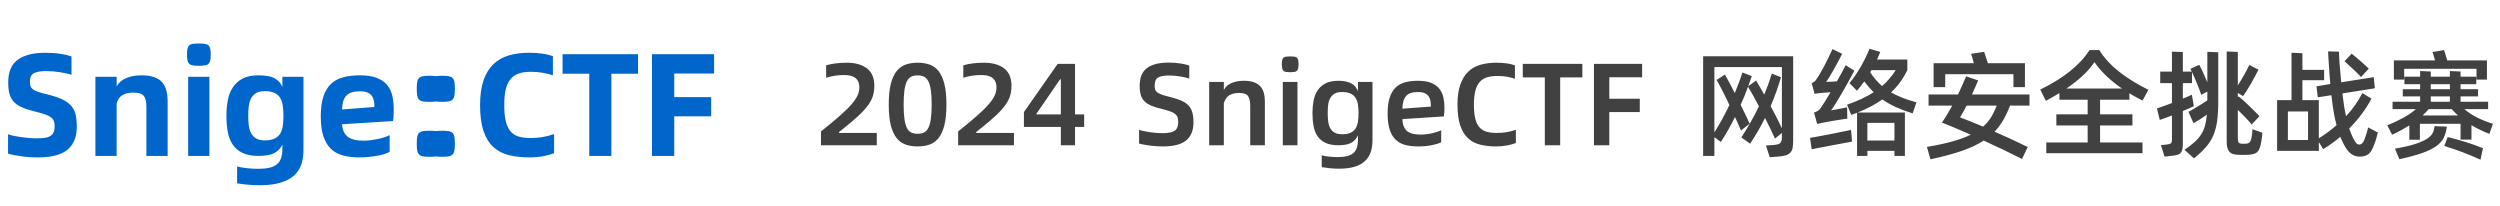
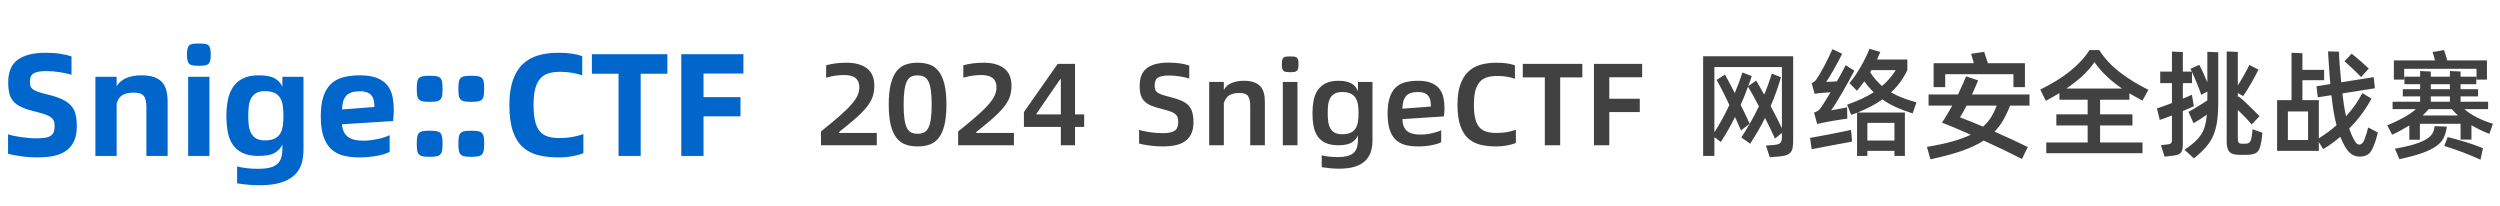
<svg xmlns="http://www.w3.org/2000/svg" width="853" height="70" viewBox="0 0 853 70" fill="none">
  <g>
-     <path fill="#0066CC" d="M12.85 53.7Q9.8 53.7 7.075 53.3Q4.35 52.9 2.75 52.45L2.75 45.8Q3.55 46.1 4.7 46.35Q5.85 46.6 7.15 46.775Q8.45 46.95 9.825 47.075Q11.2 47.2 12.55 47.2Q14.25 47.2 15.425 47Q16.6 46.8 17.325 46.3Q18.05 45.8 18.35 45Q18.65 44.2 18.65 43.05Q18.65 42.05 18.4 41.35Q18.15 40.65 17.475 40.1Q16.8 39.55 15.575 39.1Q14.35 38.65 12.35 38.15Q9.55 37.5 7.725 36.725Q5.9 35.95 4.8 34.825Q3.7 33.7 3.25 32.1Q2.8 30.5 2.8 28.15Q2.8 22.65 6.125 20.325Q9.45 18 15.5 18Q18.45 18 20.725 18.375Q23 18.75 24.4 19.25L24.4 25.5Q23.75 25.3 22.75 25.075Q21.75 24.85 20.55 24.65Q19.35 24.45 18.125 24.35Q16.9 24.25 15.8 24.25Q12.85 24.25 11.525 25Q10.2 25.75 10.2 27.95Q10.2 28.8 10.4 29.4Q10.6 30 11.225 30.475Q11.85 30.95 13.025 31.35Q14.2 31.75 16.1 32.2Q19.2 32.95 21.175 33.875Q23.15 34.8 24.275 36.075Q25.4 37.35 25.8 39.075Q26.2 40.8 26.2 43.25Q26.2 48.35 23.1 51.025Q20 53.7 12.85 53.7ZM48.25 25.7Q50.75 25.7 52.475 26.275Q54.2 26.85 55.25 28Q56.3 29.15 56.75 30.825Q57.2 32.5 57.2 34.75L57.2 53.2L49.95 53.2L49.95 36.65Q49.95 35.3 49.75 34.325Q49.55 33.35 49.075 32.75Q48.6 32.15 47.75 31.875Q46.9 31.6 45.55 31.6Q43.3 31.6 41.85 32.4Q40.4 33.2 39.8 35.3L39.8 53.2L32.55 53.2L32.55 26.2L39.8 26.2L39.8 29.45Q40.9 27.55 43.1 26.625Q45.3 25.7 48.25 25.7ZM67.85 22.45Q66.65 22.45 65.85 22.325Q65.05 22.2 64.6 21.8Q64.15 21.4 63.975 20.65Q63.8 19.9 63.8 18.6Q63.8 17.35 63.975 16.6Q64.15 15.85 64.6 15.45Q65.05 15.05 65.85 14.95Q66.65 14.85 67.85 14.85Q69.1 14.85 69.875 14.95Q70.65 15.05 71.1 15.45Q71.55 15.85 71.725 16.6Q71.9 17.35 71.9 18.6Q71.9 19.9 71.725 20.65Q71.55 21.4 71.1 21.8Q70.65 22.2 69.875 22.325Q69.1 22.45 67.85 22.45ZM64.2 26.2L71.45 26.2L71.45 53.2L64.2 53.2L64.2 26.2ZM103.55 26.2L103.55 51.1Q103.55 53.9 102.8 56.125Q102.05 58.35 100.275 59.925Q98.5 61.5 95.65 62.35Q92.8 63.2 88.6 63.2Q86.75 63.2 84.65 63.025Q82.55 62.85 80.9 62.55L80.9 56.8Q82.5 57.2 84.4 57.4Q86.3 57.6 88.05 57.6Q90.25 57.6 91.825 57.25Q93.4 56.9 94.4 56.125Q95.4 55.35 95.875 54.05Q96.35 52.75 96.35 50.8L96.35 49.35Q95.5 51.15 93.675 52.175Q91.85 53.2 88.2 53.2Q84.9 53.2 82.8 52.2Q80.7 51.2 79.45 49.4Q78.2 47.6 77.725 45.075Q77.25 42.55 77.25 39.45Q77.25 36.7 77.725 34.2Q78.2 31.7 79.45 29.8Q80.7 27.9 82.8 26.8Q84.9 25.7 88.2 25.7Q91.9 25.7 93.725 26.725Q95.55 27.75 96.35 29.65L96.35 26.2L103.55 26.2ZM90.35 47.9Q92.35 47.9 93.6 47.325Q94.85 46.75 95.55 45.675Q96.25 44.6 96.475 43.025Q96.7 41.45 96.7 39.45Q96.7 37.5 96.475 35.975Q96.25 34.45 95.55 33.35Q94.85 32.25 93.6 31.675Q92.35 31.1 90.35 31.1Q88.45 31.1 87.325 31.8Q86.2 32.5 85.625 33.65Q85.05 34.8 84.875 36.3Q84.7 37.8 84.7 39.45Q84.7 41.2 84.875 42.725Q85.05 44.25 85.65 45.4Q86.25 46.55 87.375 47.225Q88.5 47.9 90.35 47.9ZM134.35 37.55Q134.35 38.7 134.275 39.725Q134.2 40.75 134.1 41.3L116.7 42.4Q116.9 45.3 118.65 46.65Q120.4 48 124 48Q125.25 48 126.55 47.825Q127.85 47.65 129.05 47.4Q130.25 47.15 131.275 46.8Q132.3 46.45 132.95 46.1L132.95 51.8Q132.35 52.15 131.325 52.5Q130.3 52.85 128.95 53.1Q127.6 53.35 125.975 53.525Q124.35 53.7 122.6 53.7Q119.5 53.7 117.05 53.05Q114.6 52.4 112.925 50.8Q111.25 49.2 110.35 46.5Q109.45 43.8 109.45 39.7Q109.45 35.6 110.35 32.9Q111.25 30.2 112.95 28.6Q114.65 27 117.15 26.35Q119.65 25.7 122.8 25.7Q126.3 25.7 128.55 26.575Q130.8 27.45 132.1 29.025Q133.4 30.6 133.875 32.775Q134.35 34.95 134.35 37.55ZM127.75 36.5Q127.75 35.4 127.575 34.425Q127.4 33.45 126.875 32.725Q126.35 32 125.375 31.575Q124.4 31.15 122.8 31.15Q121.1 31.15 119.975 31.525Q118.85 31.9 118.15 32.65Q117.45 33.4 117.1 34.575Q116.75 35.75 116.7 37.35L127.75 36.5ZM146.6 34.75Q145.15 34.75 144.3 34.6Q143.45 34.45 142.975 33.975Q142.5 33.5 142.35 32.625Q142.2 31.75 142.2 30.3Q142.2 28.85 142.35 27.975Q142.5 27.1 142.975 26.625Q143.45 26.15 144.3 26Q145.15 25.85 146.6 25.85Q148 25.85 148.875 26Q149.75 26.15 150.225 26.625Q150.7 27.1 150.85 27.975Q151 28.85 151 30.3Q151 31.75 150.85 32.625Q150.7 33.5 150.225 33.975Q149.75 34.45 148.875 34.6Q148 34.75 146.6 34.75ZM146.6 53.5Q145.15 53.5 144.3 53.35Q143.45 53.2 142.975 52.7Q142.5 52.2 142.35 51.35Q142.2 50.5 142.2 49.05Q142.2 47.6 142.35 46.725Q142.5 45.85 142.975 45.375Q143.45 44.9 144.3 44.75Q145.15 44.6 146.6 44.6Q148 44.6 148.875 44.75Q149.75 44.9 150.225 45.375Q150.7 45.85 150.85 46.725Q151 47.6 151 49.05Q151 50.5 150.85 51.35Q150.7 52.2 150.225 52.7Q149.75 53.2 148.875 53.35Q148 53.5 146.6 53.5ZM150.8 34.75Q149.35 34.75 148.5 34.6Q147.65 34.45 147.175 33.975Q146.7 33.5 146.55 32.625Q146.4 31.75 146.4 30.3Q146.4 28.85 146.55 27.975Q146.7 27.1 147.175 26.625Q147.65 26.15 148.5 26Q149.35 25.85 150.8 25.85Q152.2 25.85 153.075 26Q153.95 26.15 154.425 26.625Q154.9 27.1 155.05 27.975Q155.2 28.85 155.2 30.3Q155.2 31.75 155.05 32.625Q154.9 33.5 154.425 33.975Q153.95 34.45 153.075 34.6Q152.2 34.75 150.8 34.75ZM150.8 53.5Q149.35 53.5 148.5 53.35Q147.65 53.2 147.175 52.7Q146.7 52.2 146.55 51.35Q146.4 50.5 146.4 49.05Q146.4 47.6 146.55 46.725Q146.7 45.85 147.175 45.375Q147.65 44.9 148.5 44.75Q149.35 44.6 150.8 44.6Q152.2 44.6 153.075 44.75Q153.95 44.9 154.425 45.375Q154.9 45.85 155.05 46.725Q155.2 47.6 155.2 49.05Q155.2 50.5 155.05 51.35Q154.9 52.2 154.425 52.7Q153.95 53.2 153.075 53.35Q152.2 53.5 150.8 53.5ZM180.6 53.7Q176.8 53.7 173.7 52.95Q170.6 52.2 168.4 50.225Q166.2 48.25 165 44.775Q163.8 41.3 163.8 35.85Q163.8 30.85 164.975 27.425Q166.15 24 168.35 21.9Q170.55 19.8 173.625 18.9Q176.7 18 180.55 18Q185.45 18 188.65 19.15L188.65 25.7Q187.05 25.15 185.15 24.825Q183.25 24.5 181.05 24.5Q178.7 24.5 177 25.075Q175.3 25.65 174.2 26.975Q173.1 28.3 172.575 30.45Q172.05 32.6 172.05 35.8Q172.05 39.2 172.575 41.375Q173.1 43.55 174.2 44.825Q175.3 46.1 176.975 46.6Q178.65 47.1 180.95 47.1Q183.1 47.1 185.075 46.775Q187.05 46.45 189.05 45.75L189.05 52.25Q187.5 52.9 185.3 53.3Q183.1 53.7 180.6 53.7ZM217.7 25.15L208.6 25.15L208.6 53.2L201.05 53.2L201.05 25.15L191.95 25.15L191.95 18.5L217.7 18.5L217.7 25.15ZM230.05 25.1L230.05 33.15L242.65 33.15L242.65 39.7L230.05 39.7L230.05 53.2L222.45 53.2L222.45 18.5L243.65 18.5L243.65 25.1L230.05 25.1Z">
+     <path fill="#0066CC" d="M12.85 53.7Q9.8 53.7 7.075 53.3Q4.35 52.9 2.75 52.45L2.75 45.8Q3.55 46.1 4.7 46.35Q5.85 46.6 7.15 46.775Q8.45 46.95 9.825 47.075Q11.2 47.2 12.55 47.2Q14.25 47.2 15.425 47Q16.6 46.8 17.325 46.3Q18.05 45.8 18.35 45Q18.65 44.2 18.65 43.05Q18.65 42.05 18.4 41.35Q18.15 40.65 17.475 40.1Q16.8 39.55 15.575 39.1Q14.35 38.65 12.35 38.15Q9.55 37.5 7.725 36.725Q5.9 35.95 4.8 34.825Q3.7 33.7 3.25 32.1Q2.8 30.5 2.8 28.15Q2.8 22.65 6.125 20.325Q9.45 18 15.5 18Q18.45 18 20.725 18.375Q23 18.75 24.4 19.25L24.4 25.5Q23.75 25.3 22.75 25.075Q21.75 24.85 20.55 24.65Q19.35 24.45 18.125 24.35Q16.9 24.25 15.8 24.25Q12.85 24.25 11.525 25Q10.2 25.75 10.2 27.95Q10.2 28.8 10.4 29.4Q10.6 30 11.225 30.475Q11.85 30.95 13.025 31.35Q14.2 31.75 16.1 32.2Q19.2 32.95 21.175 33.875Q23.15 34.8 24.275 36.075Q25.4 37.35 25.8 39.075Q26.2 40.8 26.2 43.25Q26.2 48.35 23.1 51.025Q20 53.7 12.85 53.7ZM48.25 25.7Q50.75 25.7 52.475 26.275Q54.2 26.85 55.25 28Q56.3 29.15 56.75 30.825Q57.2 32.5 57.2 34.75L57.2 53.2L49.95 53.2L49.95 36.65Q49.95 35.3 49.75 34.325Q49.55 33.35 49.075 32.75Q48.6 32.15 47.75 31.875Q46.9 31.6 45.55 31.6Q43.3 31.6 41.85 32.4Q40.4 33.2 39.8 35.3L39.8 53.2L32.55 53.2L32.55 26.2L39.8 26.2L39.8 29.45Q40.9 27.55 43.1 26.625Q45.3 25.7 48.25 25.7ZM67.85 22.45Q66.65 22.45 65.85 22.325Q65.05 22.2 64.6 21.8Q64.15 21.4 63.975 20.65Q63.8 19.9 63.8 18.6Q63.8 17.35 63.975 16.6Q64.15 15.85 64.6 15.45Q65.05 15.05 65.85 14.95Q66.65 14.85 67.85 14.85Q69.1 14.85 69.875 14.95Q70.65 15.05 71.1 15.45Q71.55 15.85 71.725 16.6Q71.9 17.35 71.9 18.6Q71.9 19.9 71.725 20.65Q71.55 21.4 71.1 21.8Q70.65 22.2 69.875 22.325Q69.1 22.45 67.85 22.45ZM64.2 26.2L71.45 26.2L71.45 53.2L64.2 53.2L64.2 26.2ZM103.55 26.2L103.55 51.1Q103.55 53.9 102.8 56.125Q102.05 58.35 100.275 59.925Q98.5 61.5 95.65 62.35Q92.8 63.2 88.6 63.2Q86.75 63.2 84.65 63.025Q82.55 62.85 80.9 62.55L80.9 56.8Q82.5 57.2 84.4 57.4Q86.3 57.6 88.05 57.6Q90.25 57.6 91.825 57.25Q93.4 56.9 94.4 56.125Q95.4 55.35 95.875 54.05Q96.35 52.75 96.35 50.8L96.35 49.35Q95.5 51.15 93.675 52.175Q91.85 53.2 88.2 53.2Q84.9 53.2 82.8 52.2Q80.7 51.2 79.45 49.4Q78.2 47.6 77.725 45.075Q77.25 42.55 77.25 39.45Q77.25 36.7 77.725 34.2Q78.2 31.7 79.45 29.8Q80.7 27.9 82.8 26.8Q84.9 25.7 88.2 25.7Q91.9 25.7 93.725 26.725Q95.55 27.75 96.35 29.65L96.35 26.2L103.55 26.2ZM90.35 47.9Q92.35 47.9 93.6 47.325Q94.85 46.75 95.55 45.675Q96.25 44.6 96.475 43.025Q96.7 41.45 96.7 39.45Q96.7 37.5 96.475 35.975Q96.25 34.45 95.55 33.35Q94.85 32.25 93.6 31.675Q92.35 31.1 90.35 31.1Q88.45 31.1 87.325 31.8Q86.2 32.5 85.625 33.65Q85.05 34.8 84.875 36.3Q84.7 37.8 84.7 39.45Q84.7 41.2 84.875 42.725Q85.05 44.25 85.65 45.4Q86.25 46.55 87.375 47.225Q88.5 47.9 90.35 47.9ZM134.35 37.55Q134.35 38.7 134.275 39.725Q134.2 40.75 134.1 41.3L116.7 42.4Q116.9 45.3 118.65 46.65Q120.4 48 124 48Q125.25 48 126.55 47.825Q127.85 47.65 129.05 47.4Q130.25 47.15 131.275 46.8Q132.3 46.45 132.95 46.1L132.95 51.8Q132.35 52.15 131.325 52.5Q130.3 52.85 128.95 53.1Q127.6 53.35 125.975 53.525Q124.35 53.7 122.6 53.7Q119.5 53.7 117.05 53.05Q114.6 52.4 112.925 50.8Q111.25 49.2 110.35 46.5Q109.45 43.8 109.45 39.7Q109.45 35.6 110.35 32.9Q111.25 30.2 112.95 28.6Q114.65 27 117.15 26.35Q119.65 25.7 122.8 25.7Q126.3 25.7 128.55 26.575Q130.8 27.45 132.1 29.025Q133.4 30.6 133.875 32.775Q134.35 34.95 134.35 37.55ZM127.75 36.5Q127.75 35.4 127.575 34.425Q127.4 33.45 126.875 32.725Q126.35 32 125.375 31.575Q124.4 31.15 122.8 31.15Q121.1 31.15 119.975 31.525Q118.85 31.9 118.15 32.65Q117.45 33.4 117.1 34.575Q116.75 35.75 116.7 37.35L127.75 36.5ZM146.6 34.75Q145.15 34.75 144.3 34.6Q143.45 34.45 142.975 33.975Q142.5 33.5 142.35 32.625Q142.2 31.75 142.2 30.3Q142.2 28.85 142.35 27.975Q142.5 27.1 142.975 26.625Q143.45 26.15 144.3 26Q145.15 25.85 146.6 25.85Q148 25.85 148.875 26Q149.75 26.15 150.225 26.625Q150.7 27.1 150.85 27.975Q151 28.85 151 30.3Q151 31.75 150.85 32.625Q150.7 33.5 150.225 33.975Q149.75 34.45 148.875 34.6Q148 34.75 146.6 34.75ZM146.6 53.5Q145.15 53.5 144.3 53.35Q143.45 53.2 142.975 52.7Q142.5 52.2 142.35 51.35Q142.2 50.5 142.2 49.05Q142.2 47.6 142.35 46.725Q142.5 45.85 142.975 45.375Q143.45 44.9 144.3 44.75Q145.15 44.6 146.6 44.6Q148 44.6 148.875 44.75Q149.75 44.9 150.225 45.375Q150.7 45.85 150.85 46.725Q151 47.6 151 49.05Q151 50.5 150.85 51.35Q150.7 52.2 150.225 52.7Q149.75 53.2 148.875 53.35Q148 53.5 146.6 53.5ZM160.8 34.75Q159.35 34.75 158.5 34.6Q157.65 34.45 157.175 33.975Q156.7 33.5 156.55 32.625Q156.4 31.75 156.4 30.3Q156.4 28.85 156.55 27.975Q156.7 27.1 157.175 26.625Q157.65 26.15 158.5 26Q159.35 25.85 160.8 25.85Q162.2 25.85 163.075 26Q163.95 26.15 164.425 26.625Q164.9 27.1 165.05 27.975Q165.2 28.85 165.2 30.3Q165.2 31.75 165.05 32.625Q164.9 33.5 164.425 33.975Q163.95 34.45 163.075 34.6Q162.2 34.75 160.8 34.75ZM160.8 53.5Q159.35 53.5 158.5 53.35Q157.65 53.2 157.175 52.7Q156.7 52.2 156.55 51.35Q156.4 50.5 156.4 49.05Q156.4 47.6 156.55 46.725Q156.7 45.85 157.175 45.375Q157.65 44.9 158.5 44.75Q159.35 44.6 160.8 44.6Q162.2 44.6 163.075 44.75Q163.95 44.9 164.425 45.375Q164.9 45.85 165.05 46.725Q165.2 47.6 165.2 49.05Q165.2 50.5 165.05 51.35Q164.9 52.2 164.425 52.7Q163.95 53.2 163.075 53.35Q162.2 53.5 160.8 53.5ZM190.6 53.7Q186.8 53.7 183.7 52.95Q180.6 52.2 178.4 50.225Q176.2 48.25 175 44.775Q173.8 41.3 173.8 35.85Q173.8 30.85 174.975 27.425Q176.15 24 178.35 21.9Q180.55 19.8 183.625 18.9Q186.7 18 190.55 18Q195.45 18 198.65 19.15L198.65 25.7Q197.05 25.15 195.15 24.825Q193.25 24.5 191.05 24.5Q188.7 24.5 187 25.075Q185.3 25.65 184.2 26.975Q183.1 28.3 182.575 30.45Q182.05 32.6 182.05 35.8Q182.05 39.2 182.575 41.375Q183.1 43.55 184.2 44.825Q185.3 46.1 186.975 46.6Q188.65 47.1 190.95 47.1Q193.1 47.1 195.075 46.775Q197.05 46.45 199.05 45.75L199.05 52.25Q197.5 52.9 195.3 53.3Q193.1 53.7 190.6 53.7ZM227.7 25.15L218.6 25.15L218.6 53.2L211.05 53.2L211.05 25.15L201.95 25.15L201.95 18.5L227.7 18.5L227.7 25.15ZM240.05 25.1L240.05 33.15L252.65 33.15L252.65 39.7L240.05 39.7L240.05 53.2L232.45 53.2L232.45 18.5L253.65 18.5L253.65 25.1L240.05 25.1Z">
</path>
  </g>
  <g>
    <path fill="#414141" d="M280.12 44.84Q284.04 41.72 286.58 39.48Q289.12 37.24 290.58 35.54Q292.04 33.84 292.62 32.5Q293.2 31.16 293.2 29.88Q293.2 28.64 292.8 27.8Q292.4 26.96 291.7 26.48Q291 26 290.04 25.8Q289.08 25.6 288 25.6Q286.64 25.6 285.12 25.8Q283.6 26 281.88 26.52L281.88 22.28Q283.4 21.84 285.18 21.62Q286.96 21.4 288.88 21.4Q293.28 21.4 295.8 23.32Q298.32 25.24 298.32 29.28Q298.32 31.04 297.88 32.58Q297.44 34.12 296.3 35.74Q295.16 37.36 293.16 39.26Q291.16 41.16 288 43.68L286.28 45.04L286.28 45.36L299.16 45.36L299.16 49.56L280.12 49.56L280.12 44.84ZM313.08 49.96Q310.84 49.96 309.04 49.34Q307.24 48.72 305.94 47.12Q304.64 45.52 303.94 42.74Q303.24 39.96 303.24 35.68Q303.24 31.4 303.94 28.64Q304.64 25.88 305.94 24.26Q307.24 22.64 309.04 22.02Q310.84 21.4 313.08 21.4Q315.32 21.4 317.14 22.02Q318.96 22.64 320.24 24.26Q321.52 25.88 322.22 28.64Q322.92 31.4 322.92 35.68Q322.92 39.96 322.22 42.74Q321.52 45.52 320.24 47.12Q318.96 48.72 317.14 49.34Q315.32 49.96 313.08 49.96ZM313.08 45.64Q314.36 45.64 315.26 45.2Q316.16 44.76 316.74 43.66Q317.32 42.56 317.6 40.62Q317.88 38.68 317.88 35.68Q317.88 32.68 317.6 30.76Q317.32 28.84 316.74 27.72Q316.16 26.6 315.26 26.16Q314.36 25.72 313.08 25.72Q311.8 25.72 310.9 26.16Q310 26.6 309.44 27.72Q308.88 28.84 308.6 30.76Q308.32 32.68 308.32 35.68Q308.32 38.68 308.6 40.62Q308.88 42.56 309.44 43.66Q310 44.76 310.9 45.2Q311.8 45.64 313.08 45.64ZM326.92 44.84Q330.84 41.72 333.38 39.48Q335.92 37.24 337.38 35.54Q338.84 33.84 339.42 32.5Q340 31.16 340 29.88Q340 28.64 339.6 27.8Q339.2 26.96 338.5 26.48Q337.8 26 336.84 25.8Q335.88 25.6 334.8 25.6Q333.44 25.6 331.92 25.8Q330.4 26 328.68 26.52L328.68 22.28Q330.2 21.84 331.98 21.62Q333.76 21.4 335.68 21.4Q340.08 21.4 342.6 23.32Q345.12 25.24 345.12 29.28Q345.12 31.04 344.68 32.58Q344.24 34.12 343.1 35.74Q341.96 37.36 339.96 39.26Q337.96 41.16 334.8 43.68L333.08 45.04L333.08 45.36L345.96 45.36L345.96 49.56L326.92 49.56L326.92 44.84ZM369.92 43.32L366.8 43.32L366.8 49.56L361.96 49.56L361.96 43.32L349.36 43.32L349.36 38.24L360.88 21.8L366.8 21.8L366.8 39.04L369.92 39.04L369.92 43.32ZM361.96 39.04L361.96 27.04L361.72 27.04L353.64 38.8L353.64 39.04L361.96 39.04ZM396.814 49.96Q395.574 49.96 394.374 49.88Q393.174 49.8 392.094 49.64Q391.014 49.48 390.134 49.32Q389.254 49.16 388.654 48.96L388.654 44.28Q389.294 44.52 390.214 44.72Q391.134 44.92 392.194 45.08Q393.254 45.24 394.394 45.34Q395.534 45.44 396.654 45.44Q399.534 45.44 400.773 44.62Q402.014 43.8 402.014 41.68Q402.014 40.72 401.794 40.06Q401.574 39.4 400.974 38.9Q400.374 38.4 399.314 38.02Q398.254 37.64 396.534 37.2Q394.333 36.68 392.874 36.08Q391.414 35.48 390.514 34.58Q389.614 33.68 389.234 32.42Q388.854 31.16 388.854 29.32Q388.854 25.08 391.354 23.22Q393.854 21.36 398.694 21.36Q400.934 21.36 402.814 21.66Q404.694 21.96 405.773 22.36L405.773 26.8Q405.214 26.6 404.414 26.42Q403.614 26.24 402.674 26.08Q401.734 25.92 400.734 25.84Q399.734 25.76 398.854 25.76Q396.333 25.76 395.154 26.44Q393.974 27.12 393.974 29.2Q393.974 30 394.134 30.54Q394.294 31.08 394.833 31.5Q395.374 31.92 396.374 32.28Q397.374 32.64 399.014 33.04Q401.454 33.64 403.034 34.32Q404.614 35 405.534 36Q406.454 37 406.833 38.4Q407.214 39.8 407.214 41.76Q407.214 45.84 404.734 47.9Q402.254 49.96 396.814 49.96ZM424.374 27.56Q426.414 27.56 427.794 28.04Q429.174 28.52 430.014 29.44Q430.854 30.36 431.214 31.7Q431.574 33.04 431.574 34.76L431.574 49.56L426.574 49.56L426.574 36.16Q426.574 33.88 425.854 32.8Q425.134 31.72 422.854 31.72Q420.934 31.72 419.594 32.42Q418.254 33.12 417.574 35.16L417.574 49.56L412.574 49.56L412.574 27.96L417.574 27.96L417.574 30.68Q418.494 29 420.314 28.28Q422.134 27.56 424.374 27.56ZM440.214 24.64Q439.374 24.64 438.833 24.56Q438.294 24.48 437.953 24.18Q437.614 23.88 437.494 23.36Q437.374 22.84 437.374 21.92Q437.374 21 437.494 20.46Q437.614 19.92 437.953 19.66Q438.294 19.4 438.833 19.32Q439.374 19.24 440.214 19.24Q441.054 19.24 441.594 19.32Q442.134 19.4 442.474 19.66Q442.814 19.92 442.934 20.46Q443.054 21 443.054 21.92Q443.054 22.84 442.934 23.36Q442.814 23.88 442.474 24.18Q442.134 24.48 441.594 24.56Q441.054 24.64 440.214 24.64ZM437.694 27.96L442.694 27.96L442.694 49.56L437.694 49.56L437.694 27.96ZM468.294 27.96L468.294 47.92Q468.294 50.16 467.674 51.94Q467.054 53.72 465.694 54.98Q464.334 56.24 462.154 56.9Q459.974 57.56 456.814 57.56Q455.374 57.56 453.774 57.4Q452.174 57.24 450.974 57.04L450.974 53Q452.214 53.32 453.674 53.46Q455.134 53.6 456.534 53.6Q460.094 53.6 461.714 52.28Q463.334 50.96 463.334 47.68L463.334 46.16Q462.654 47.76 461.154 48.66Q459.654 49.56 456.654 49.56Q454.014 49.56 452.294 48.76Q450.574 47.96 449.574 46.52Q448.574 45.08 448.194 43.06Q447.814 41.04 447.814 38.56Q447.814 36.32 448.194 34.32Q448.574 32.32 449.574 30.82Q450.574 29.32 452.294 28.44Q454.014 27.56 456.654 27.56Q458.174 27.56 459.294 27.82Q460.414 28.08 461.214 28.54Q462.014 29 462.514 29.66Q463.014 30.32 463.334 31.12L463.334 27.96L468.294 27.96ZM457.934 45.8Q459.654 45.8 460.754 45.32Q461.854 44.84 462.474 43.9Q463.094 42.96 463.314 41.62Q463.534 40.28 463.534 38.56Q463.534 36.92 463.314 35.6Q463.094 34.28 462.474 33.34Q461.854 32.4 460.754 31.9Q459.654 31.4 457.934 31.4Q456.254 31.4 455.294 32Q454.334 32.6 453.814 33.58Q453.294 34.56 453.154 35.86Q453.014 37.16 453.014 38.56Q453.014 40.08 453.174 41.38Q453.334 42.68 453.854 43.68Q454.374 44.68 455.334 45.24Q456.294 45.8 457.934 45.8ZM492.854 36.88Q492.854 37.68 492.794 38.42Q492.734 39.16 492.654 39.72L478.494 40.64Q478.574 43.36 480.014 44.64Q481.454 45.92 484.694 45.92Q485.654 45.92 486.674 45.8Q487.694 45.68 488.634 45.46Q489.574 45.24 490.374 44.98Q491.174 44.72 491.734 44.44L491.734 48.52Q490.774 49.08 488.614 49.52Q486.454 49.96 483.814 49.96Q481.334 49.96 479.414 49.44Q477.494 48.92 476.174 47.64Q474.854 46.36 474.154 44.2Q473.454 42.04 473.454 38.76Q473.454 35.48 474.154 33.32Q474.854 31.16 476.174 29.88Q477.494 28.6 479.414 28.08Q481.334 27.56 483.814 27.56Q486.614 27.56 488.374 28.3Q490.134 29.04 491.134 30.32Q492.134 31.6 492.494 33.28Q492.854 34.96 492.854 36.88ZM488.214 36.36Q488.214 35.36 488.074 34.46Q487.934 33.56 487.454 32.88Q486.974 32.2 486.114 31.8Q485.254 31.4 483.814 31.4Q482.294 31.4 481.294 31.76Q480.294 32.12 479.694 32.84Q479.094 33.56 478.814 34.62Q478.534 35.68 478.494 37.08L488.214 36.36ZM510.453 49.96Q507.453 49.96 505.034 49.36Q502.614 48.76 500.893 47.18Q499.174 45.6 498.234 42.82Q497.294 40.04 497.294 35.68Q497.294 31.68 498.234 28.94Q499.174 26.2 500.893 24.52Q502.614 22.84 505.054 22.12Q507.494 21.4 510.534 21.4Q512.534 21.4 514.073 21.62Q515.614 21.84 516.893 22.28L516.893 26.88Q515.614 26.44 514.134 26.18Q512.654 25.92 510.854 25.92Q508.814 25.92 507.314 26.4Q505.814 26.88 504.833 28.02Q503.854 29.16 503.374 31.02Q502.893 32.88 502.893 35.64Q502.893 38.56 503.354 40.44Q503.814 42.32 504.773 43.42Q505.734 44.52 507.194 44.94Q508.654 45.36 510.654 45.36Q512.494 45.36 514.054 45.1Q515.614 44.84 517.214 44.28L517.214 48.8Q515.974 49.28 514.234 49.62Q512.494 49.96 510.453 49.96ZM539.894 26.4L532.333 26.4L532.333 49.56L527.094 49.56L527.094 26.4L519.573 26.4L519.573 21.8L539.894 21.8L539.894 26.4ZM549.094 26.36L549.094 33.68L559.494 33.68L559.494 38.24L549.094 38.24L549.094 49.56L543.854 49.56L543.854 21.8L560.294 21.8L560.294 26.36L549.094 26.36ZM611.827 19.2L611.827 47.96Q611.827 49.44 611.647 50.42Q611.467 51.4 610.907 52.04Q610.347 52.68 609.287 53Q608.227 53.32 606.507 53.44L603.827 53.64L602.547 49.64L605.067 49.48Q606.867 49.36 607.427 48.78Q607.987 48.2 607.987 46.84L607.987 45.36L605.627 47.28Q604.947 45.76 604.067 43.96Q603.187 42.16 602.227 40.24Q601.107 42.52 599.827 44.7Q598.547 46.88 597.147 49.04L594.147 46.88Q597.507 41.76 600.147 36.28Q599.107 34.24 598.127 32.52Q597.147 30.8 596.427 29.56Q595.267 32.84 593.907 35.76Q594.787 37.52 595.567 39.16Q596.347 40.8 596.987 42.2L594.027 44.52Q593.587 43.48 593.067 42.32Q592.547 41.16 591.987 39.92Q589.707 44.52 587.147 48.44L584.947 46.8L584.947 53.2L581.107 53.2L581.107 19.2L611.827 19.2ZM604.147 36.2Q605.187 38.16 606.187 40.1Q607.187 42.04 607.987 43.76L607.987 22.88L584.947 22.88L584.947 45.16Q586.307 43.04 587.587 40.7Q588.867 38.36 590.067 35.84Q588.907 33.32 587.747 31.06Q586.587 28.8 585.707 27.28L588.547 25.44Q589.227 26.6 590.087 28.24Q590.947 29.88 591.907 31.76Q592.627 30.04 593.287 28.28Q593.947 26.52 594.507 24.72L597.707 25.96L596.507 29.4L599.187 27.48Q599.787 28.48 600.487 29.68Q601.187 30.88 601.947 32.28Q602.707 30.48 603.347 28.7Q603.987 26.92 604.547 25.12L607.667 26.36Q606.947 28.88 606.067 31.32Q605.187 33.76 604.147 36.2ZM652.587 38.68Q649.547 37.76 646.987 36.6Q644.427 35.44 642.267 33.92Q638.747 36.44 633.787 38.4L649.947 38.4L649.947 53.2L646.387 53.2L646.387 51.48L637.147 51.48L637.147 53.2L633.627 53.2L633.627 38.48L631.627 39.2L630.227 35.72Q635.547 33.88 639.307 31.48Q637.507 29.72 636.107 27.76Q635.467 28.6 634.847 29.42Q634.227 30.24 633.587 30.96L631.027 28.36Q632.067 27.16 633.067 25.68Q634.067 24.2 634.967 22.62Q635.867 21.04 636.627 19.48Q637.387 17.92 637.867 16.64L641.547 17.72Q641.307 18.36 641.027 19Q640.747 19.64 640.427 20.32L650.787 20.32L650.787 23.92Q649.747 26.08 648.387 27.96Q647.027 29.84 645.227 31.52Q648.787 33.56 653.907 34.92L652.587 38.68ZM620.587 31.8Q620.147 31.84 619.847 31.9Q619.547 31.96 619.147 32.04L618.147 28.36Q619.227 27.92 619.747 27.08Q620.187 26.48 620.907 25.26Q621.627 24.04 622.407 22.58Q623.187 21.12 623.927 19.56Q624.667 18 625.227 16.76L628.547 18.36Q627.867 19.72 627.067 21.22Q626.267 22.72 625.507 24.04Q624.747 25.36 624.107 26.4Q623.467 27.44 623.067 27.92Q623.627 27.92 624.707 27.88Q625.787 27.84 626.747 27.76Q627.587 26.28 628.367 24.86Q629.147 23.44 629.747 22.24L632.707 24.12Q631.867 25.72 630.727 27.78Q629.587 29.84 628.447 31.8Q627.307 33.76 626.307 35.36Q625.307 36.96 624.747 37.64Q625.307 37.56 626.067 37.42Q626.827 37.28 627.607 37.14Q628.387 37 629.087 36.86Q629.787 36.72 630.227 36.6L630.307 40.48Q629.987 40.52 628.847 40.68Q627.707 40.84 626.327 41.08Q624.947 41.32 623.647 41.54Q622.347 41.76 621.747 41.92Q621.267 42 620.887 42.1Q620.507 42.2 620.027 42.32L618.947 38.44Q619.747 38.12 620.287 37.8Q620.827 37.48 621.267 36.8Q621.827 36 622.687 34.6Q623.547 33.2 624.587 31.48Q623.427 31.56 622.267 31.64Q621.107 31.72 620.587 31.8ZM638.107 24.64Q638.987 26.04 639.987 27.18Q640.987 28.32 642.147 29.36Q643.547 28.16 644.707 26.8Q645.867 25.44 646.827 23.92L638.547 23.92L638.107 24.64ZM637.147 41.92L637.147 47.96L646.387 47.96L646.387 41.92L637.147 41.92ZM631.747 46.08L631.907 48.32Q631.427 48.4 630.387 48.6Q629.347 48.8 628.027 49.04Q626.707 49.28 625.227 49.56Q623.747 49.84 622.387 50.1Q621.027 50.36 619.887 50.58Q618.747 50.8 618.147 50.92L617.587 47.04Q618.107 46.96 619.187 46.76Q620.267 46.56 621.607 46.32Q622.947 46.08 624.447 45.78Q625.947 45.48 627.327 45.2Q628.707 44.92 629.827 44.7Q630.947 44.48 631.547 44.32L631.747 46.08ZM663.707 29.72L659.747 29.72L659.747 21.56L673.467 21.56Q673.227 20.68 672.987 19.86Q672.747 19.04 672.547 18.36L676.987 17.68L678.267 21.56L690.907 21.56L690.907 29.72L686.987 29.72L686.987 25.32L663.707 25.32L663.707 29.72ZM685.827 36.04Q684.787 38.76 683.527 40.94Q682.267 43.12 680.547 44.92Q683.307 46.12 686.147 47.44Q688.987 48.76 691.867 50.16L689.907 54.24Q686.947 52.72 683.607 51.12Q680.267 49.52 676.827 47.96Q673.787 49.96 669.387 51.48Q664.987 53 658.667 54.36L657.467 50.12Q662.507 49.28 666.147 48.26Q669.787 47.24 672.427 45.96Q669.667 44.76 667.187 43.7Q664.707 42.64 662.587 41.84Q663.467 40.56 664.347 39.08Q665.227 37.6 666.107 36.04L658.027 36.04L658.027 32.24L668.067 32.24Q668.867 30.56 669.567 29Q670.267 27.44 670.827 26.04L674.947 27.44Q674.507 28.56 673.947 29.76Q673.387 30.96 672.827 32.24L692.467 32.24L692.467 36.04L685.827 36.04ZM676.627 43.2Q678.227 41.8 679.327 40.04Q680.427 38.28 681.267 36.04L670.987 36.04Q669.827 38.36 668.747 40.04Q670.507 40.72 672.487 41.5Q674.467 42.28 676.627 43.2ZM716.547 34.04L716.547 39L727.587 39L727.587 42.8L716.547 42.8L716.547 48.6L731.027 48.6L731.027 52.28L698.187 52.28L698.187 48.6L712.307 48.6L712.307 42.8L701.627 42.8L701.627 39L712.307 39L712.307 34.04L702.667 34.04L702.667 31.76Q701.587 32.44 700.427 33.08Q699.267 33.72 698.027 34.4L696.147 30.56Q699.147 29.08 701.647 27.54Q704.147 26 706.227 24.34Q708.307 22.68 709.987 20.88Q711.667 19.08 712.947 17.08L716.267 17.08Q718.867 21.2 723.147 24.54Q727.427 27.88 733.027 30.64L731.027 34.32Q728.627 33.08 726.547 31.84L726.547 34.04L716.547 34.04ZM714.627 21.2Q712.947 23.68 710.567 25.88Q708.187 28.08 705.067 30.2L724.027 30.2Q721.027 28.16 718.667 25.9Q716.307 23.64 714.627 21.2ZM771.907 45.28Q771.867 46.04 771.787 46.74Q771.707 47.44 771.547 48.36Q771.307 49.76 770.967 50.64Q770.627 51.52 770.007 52Q769.387 52.48 768.447 52.66Q767.507 52.84 766.147 52.84L764.347 52.84Q763.107 52.84 762.227 52.64Q761.347 52.44 760.807 51.92Q760.267 51.4 760.007 50.54Q759.747 49.68 759.747 48.4L759.747 17.56L763.547 17.72L763.547 29.16Q764.587 27.52 765.647 25.64Q766.707 23.76 767.467 22.16L770.587 23.76Q770.067 24.84 769.407 26.06Q768.747 27.28 768.047 28.5Q767.347 29.72 766.647 30.84Q765.947 31.96 765.347 32.8L763.547 31.72L763.547 33.16L763.827 32.88Q764.587 33.48 765.507 34.32Q766.427 35.16 767.387 36.1Q768.347 37.04 769.287 37.96Q770.227 38.88 770.947 39.64L768.267 42.48Q767.507 41.52 766.187 40.14Q764.867 38.76 763.547 37.48L763.547 47.16Q763.547 48.2 763.807 48.62Q764.067 49.04 765.107 49.04L766.067 49.04Q766.707 49.04 767.107 48.86Q767.507 48.68 767.727 48.36Q767.947 48.04 768.067 47.6Q768.187 47.16 768.267 46.68Q768.387 45.96 768.447 45.34Q768.507 44.72 768.547 44.08L771.907 45.28ZM753.147 17.68L756.867 17.84L756.867 34.76Q756.867 38.56 756.487 41.3Q756.107 44.04 755.187 46.2Q754.267 48.36 752.647 50.2Q751.027 52.04 748.587 54.04L745.347 51.12Q747.347 49.76 748.727 48.52Q750.107 47.28 750.987 45.94Q751.867 44.6 752.327 42.96Q752.787 41.32 752.987 39.12Q751.827 39.96 750.627 40.72Q749.427 41.48 748.427 42.04L746.707 38.16Q747.187 37.92 747.947 37.48Q748.707 37.04 749.587 36.5Q750.467 35.96 751.407 35.38Q752.347 34.8 753.147 34.24L753.147 31.24L751.067 32.36Q750.827 31.64 750.467 30.66Q750.107 29.68 749.667 28.62Q749.227 27.56 748.767 26.5Q748.307 25.44 747.907 24.56L747.907 28.36L744.787 28.36L744.787 33.64Q745.667 33.28 746.447 32.96Q747.227 32.64 747.867 32.32L748.547 36.24Q747.827 36.56 746.847 37Q745.867 37.44 744.787 37.88L744.787 49.08Q744.787 50.36 744.587 51.12Q744.387 51.88 743.887 52.32Q743.387 52.76 742.507 52.94Q741.627 53.12 740.307 53.24L738.547 53.44L737.307 49.52L739.227 49.32Q740.307 49.2 740.687 48.94Q741.067 48.68 741.067 47.6L741.067 39.4Q739.827 39.88 738.747 40.28Q737.667 40.68 736.907 40.92L735.947 37Q736.907 36.68 738.247 36.2Q739.587 35.72 741.067 35.16L741.067 28.36L737.067 28.36L737.067 24.44L741.067 24.44L741.067 17.6L744.787 17.76L744.787 24.44L747.867 24.44Q747.547 23.92 747.387 23.48L750.387 22.12Q750.987 23.16 751.727 24.82Q752.467 26.48 753.147 28.08L753.147 17.68ZM811.307 45.2Q811.107 46.16 810.747 47.4Q810.387 48.64 809.707 50.24Q808.987 52 807.907 52.72Q806.827 53.44 805.107 53.44Q803.427 53.44 802.087 52.42Q800.747 51.4 799.507 48.88Q799.227 48.32 798.987 47.78Q798.747 47.24 798.507 46.68Q797.147 47.84 795.687 48.9Q794.227 49.96 792.667 50.88L791.187 48.48L791.187 51.48L776.947 51.48L776.947 34.16L781.867 34.16L781.867 18L785.587 18.16L785.587 23.84L792.987 23.84L792.987 27.36L785.587 27.36L785.587 34.16L791.187 34.16L791.187 47.2Q794.547 45.08 797.227 42.72Q796.667 40.68 796.247 38.16Q795.827 35.64 795.467 32.48L790.827 33.2L790.387 29.44L795.107 28.68L794.867 25.92Q794.827 25.28 794.747 24.14Q794.667 23 794.587 21.74Q794.507 20.48 794.427 19.32Q794.347 18.16 794.347 17.52L798.067 17.64Q798.107 19.64 798.287 22Q798.467 24.36 798.667 26.32Q798.707 26.76 798.747 27.2Q798.787 27.64 798.827 28.08L809.907 26.32L810.307 30.12L799.227 31.88Q799.747 36.52 800.467 39.64Q802.267 37.72 803.627 35.76Q804.987 33.8 806.027 31.76L809.147 33.64Q807.787 36.24 805.867 38.84Q803.947 41.44 801.547 43.84Q801.867 44.8 802.207 45.6Q802.547 46.4 802.867 47.08Q803.547 48.36 803.967 48.84Q804.387 49.32 804.987 49.32Q805.547 49.32 805.987 48.88Q806.427 48.44 806.747 47.64Q807.187 46.48 807.467 45.52Q807.747 44.56 808.027 43.48L811.307 45.2ZM805.587 26.28Q805.107 25.76 804.407 25.06Q803.707 24.36 802.907 23.62Q802.107 22.88 801.327 22.16Q800.547 21.44 799.947 20.88L802.387 18.32Q803.027 18.8 803.807 19.46Q804.587 20.12 805.407 20.84Q806.227 21.56 806.967 22.24Q807.707 22.92 808.227 23.4L805.587 26.28ZM787.507 38.04L780.627 38.04L780.627 47.76L787.507 47.76L787.507 38.04ZM820.307 27.16L816.787 27.16L816.787 20.6L830.827 20.6Q830.627 19.88 830.427 19.18Q830.227 18.48 829.987 17.76L833.907 17.08Q834.187 17.8 834.447 18.74Q834.707 19.68 834.987 20.6L848.547 20.6L848.547 27.16L844.987 27.16L844.987 23.48L820.307 23.48L820.307 27.16ZM840.867 37.24Q842.587 38.76 845.047 40.02Q847.507 41.28 850.587 42.24L849.387 45.68Q846.067 44.4 843.267 42.72L843.267 47.64L839.547 47.64L839.547 42.24L825.667 42.24L825.667 47.68L822.067 47.68L822.067 42.8Q820.707 43.64 819.247 44.44Q817.787 45.24 816.187 45.96L814.547 42.76Q817.427 41.6 820.007 40.18Q822.587 38.76 824.307 37.24L816.347 37.24L816.347 34.72L825.747 34.72L825.747 32.88L819.827 32.88L819.827 30.44L825.747 30.44L825.747 28.72L820.387 28.72L820.387 26.16L825.747 26.16L825.747 24.24L829.387 24.4L829.387 26.16L835.907 26.16L835.907 24.24L839.547 24.4L839.547 26.16L844.907 26.16L844.907 28.72L839.547 28.72L839.547 30.44L845.507 30.44L845.507 32.88L839.547 32.88L839.547 34.72L848.947 34.72L848.947 37.24L840.867 37.24ZM829.387 30.44L835.907 30.44L835.907 28.72L829.387 28.72L829.387 30.44ZM829.387 34.72L835.907 34.72L835.907 32.88L829.387 32.88L829.387 34.72ZM838.667 39.4Q838.107 38.88 837.567 38.34Q837.027 37.8 836.547 37.24L828.667 37.24Q828.227 37.8 827.687 38.32Q827.147 38.84 826.587 39.4L838.667 39.4ZM834.867 43.2Q834.587 45.32 833.827 46.94Q833.067 48.56 831.287 49.84Q829.507 51.12 826.487 52.2Q823.467 53.28 818.667 54.32L817.147 50.72Q821.347 50 823.967 49.16Q826.587 48.32 828.047 47.38Q829.507 46.44 830.047 45.36Q830.587 44.28 830.667 43.04L834.867 43.2ZM835.147 46.76Q838.347 47.56 841.227 48.44Q844.107 49.32 847.187 50.56L846.347 54.48Q840.267 51.72 833.987 49.8L835.147 46.76Z">
</path>
  </g>
</svg>
